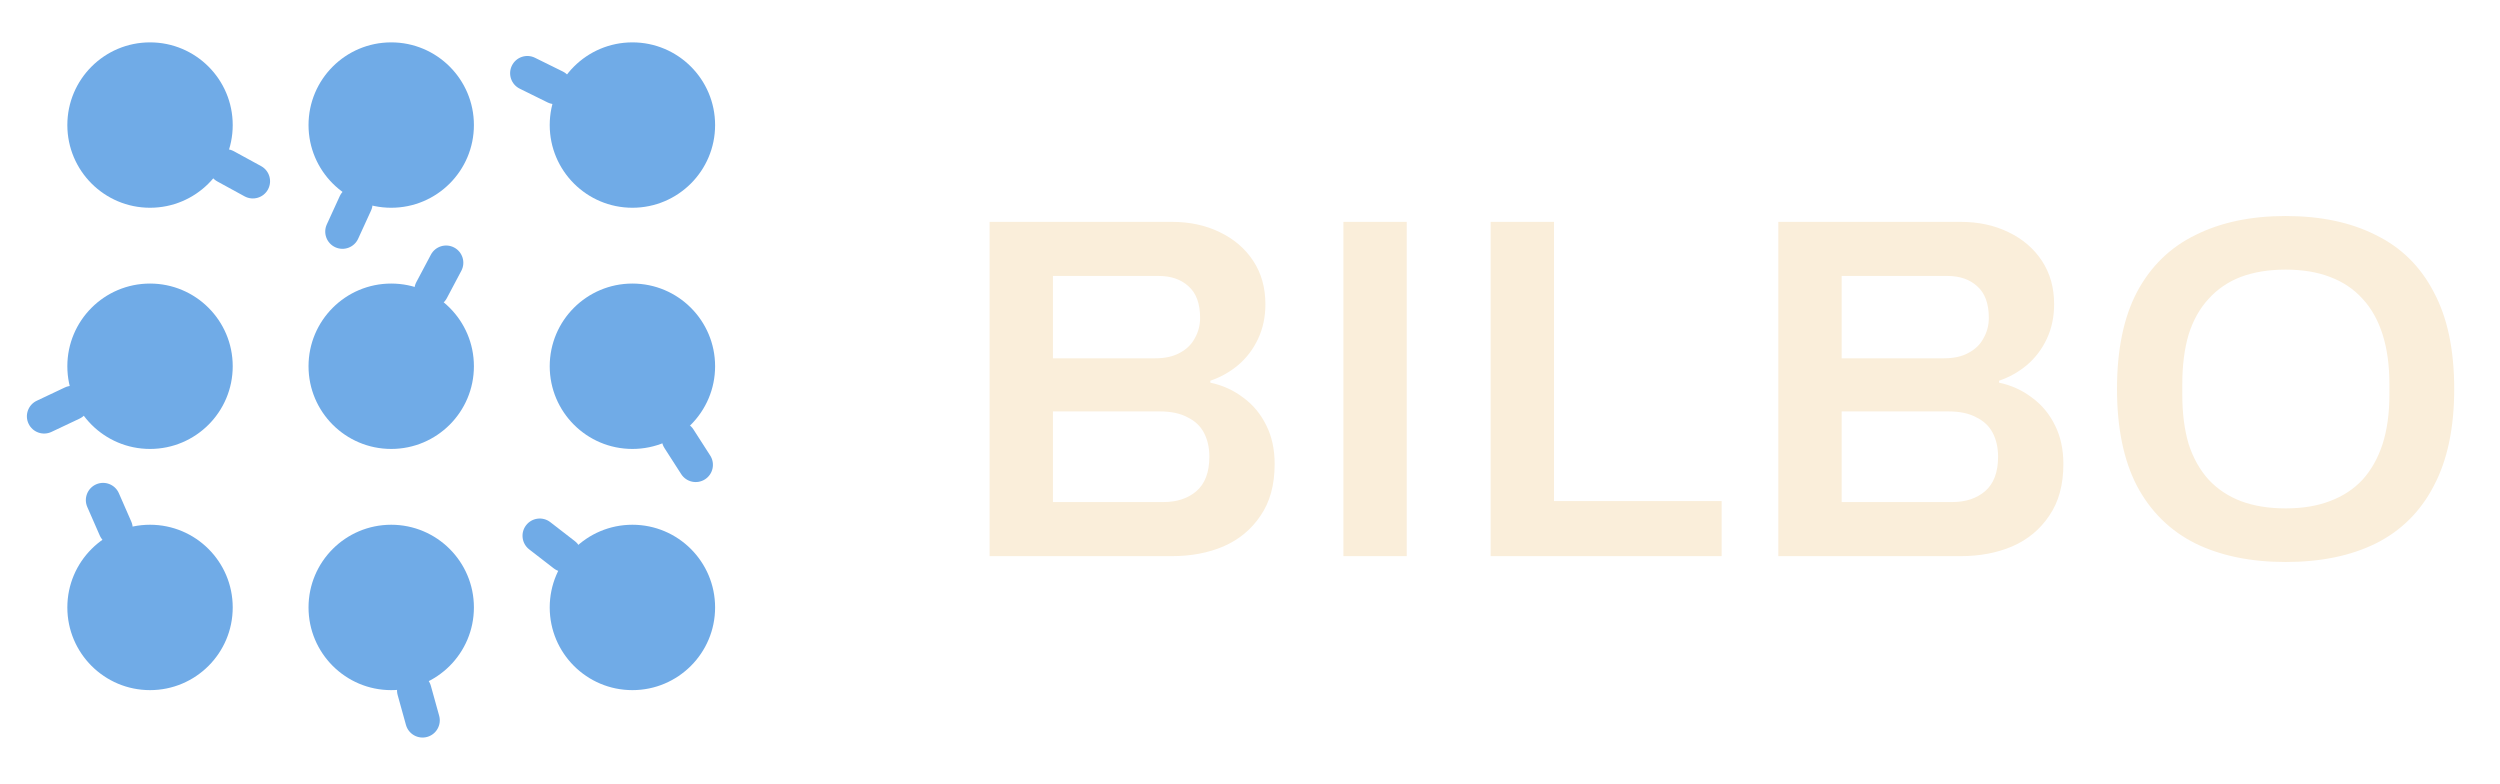
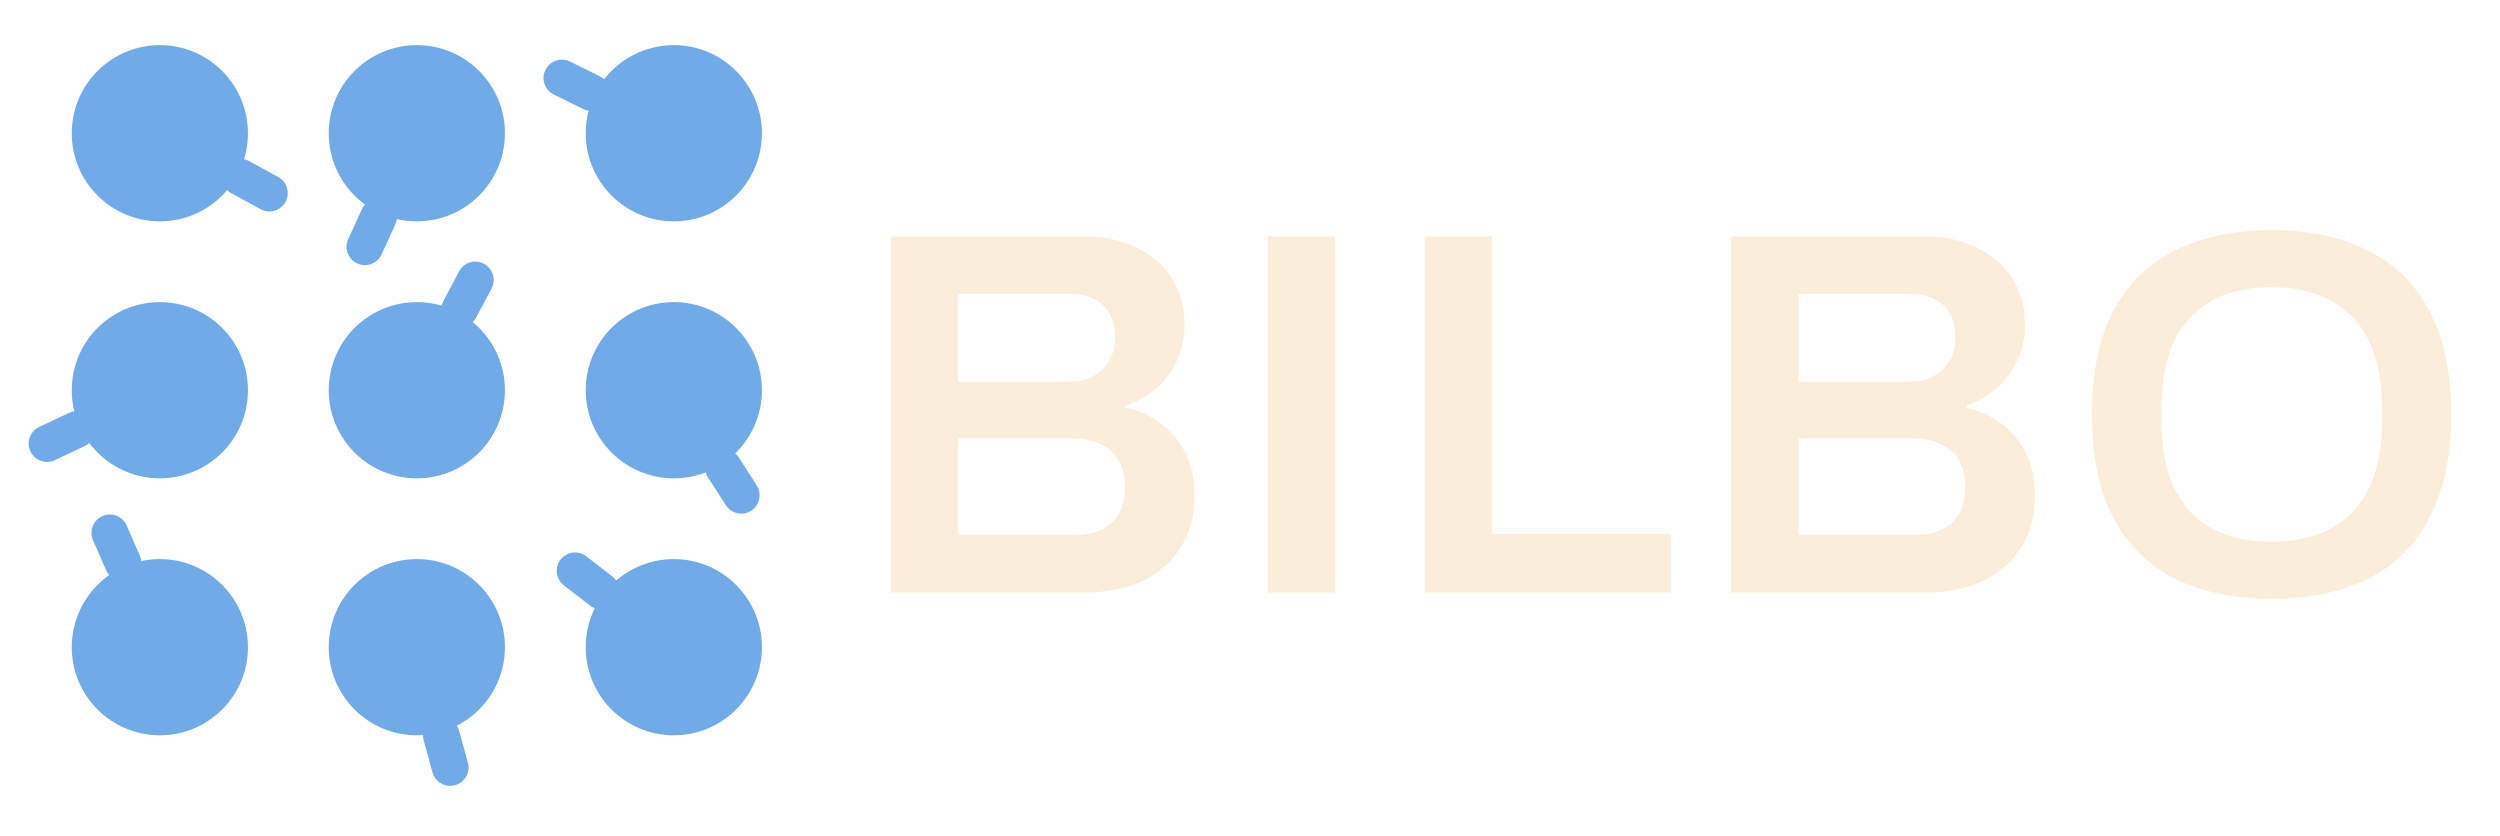
- <svg xmlns="http://www.w3.org/2000/svg" width="472" height="148" viewBox="0 0 472 148" fill="none">
+ <svg xmlns="http://www.w3.org/2000/svg" width="443" height="148" viewBox="0 0 443 148" fill="none">
  <g id="Export grid">
    <g id="bilbo-lockup-grid">
      <g id="Group">
        <circle id="Head" cx="28.326" cy="23.612" r="15.612" fill="#70ABE7" />
        <rect id="Tail direction" x="41.303" y="26.995" width="12.36" height="6.505" rx="3.253" transform="rotate(28.6479 41.3034 26.9954)" fill="#70ABE7" />
        <circle id="Head_2" cx="73.862" cy="23.612" r="15.612" fill="#70ABE7" />
        <rect id="Tail direction_2" x="71.406" y="36.796" width="12.36" height="6.505" rx="3.253" transform="rotate(114.592 71.4059 36.7961)" fill="#70ABE7" />
        <circle id="Head_3" cx="119.399" cy="23.612" r="15.612" fill="#70ABE7" />
        <rect id="Tail direction_3" x="106.292" y="20.772" width="12.36" height="6.505" rx="3.253" transform="rotate(-153.735 106.292 20.7717)" fill="#70ABE7" />
        <circle id="Head_4" cx="28.326" cy="69.148" r="15.612" fill="#70ABE7" />
        <rect id="Tail direction_4" x="17.954" y="77.649" width="12.36" height="6.505" rx="3.253" transform="rotate(154.699 17.9543 77.6492)" fill="#70ABE7" />
        <circle id="Head_5" cx="73.862" cy="69.148" r="15.612" fill="#70ABE7" />
        <rect id="Tail direction_5" x="77.085" y="56.13" width="12.36" height="6.505" rx="3.253" transform="rotate(-62.0619 77.0845 56.1304)" fill="#70ABE7" />
        <circle id="Head_6" cx="119.399" cy="69.148" r="15.612" fill="#70ABE7" />
        <rect id="Tail direction_6" x="129.165" y="78.339" width="12.36" height="6.505" rx="3.253" transform="rotate(57.2958 129.165 78.3389)" fill="#70ABE7" />
        <circle id="Head_7" cx="28.326" cy="114.684" r="15.612" fill="#70ABE7" />
        <rect id="Tail direction_7" x="20.132" y="104.068" width="12.36" height="6.505" rx="3.253" transform="rotate(-113.628 20.132 104.068)" fill="#70ABE7" />
        <circle id="Head_8" cx="73.862" cy="114.684" r="15.612" fill="#70ABE7" />
        <rect id="Tail direction_8" x="80.477" y="126.351" width="12.36" height="6.505" rx="3.253" transform="rotate(74.4845 80.4768 126.351)" fill="#70ABE7" />
        <circle id="Head_9" cx="119.399" cy="114.684" r="15.612" fill="#70ABE7" />
        <rect id="Tail direction_9" x="107.118" y="109.297" width="12.36" height="6.505" rx="3.253" transform="rotate(-142.276 107.118 109.297)" fill="#70ABE7" />
      </g>
-       <path id="BILBO" d="M186.835 105V41.888H221.243C224.616 41.888 227.622 42.532 230.259 43.82C232.958 45.108 235.074 46.917 236.607 49.248C238.14 51.579 238.907 54.308 238.907 57.436C238.907 59.828 238.447 62.005 237.527 63.968C236.607 65.931 235.35 67.587 233.755 68.936C232.222 70.224 230.474 71.205 228.511 71.88V72.248C230.842 72.739 232.927 73.689 234.767 75.1C236.607 76.449 238.048 78.197 239.091 80.344C240.134 82.429 240.655 84.852 240.655 87.612C240.655 91.537 239.766 94.788 237.987 97.364C236.27 99.94 233.939 101.872 230.995 103.16C228.112 104.387 224.862 105 221.243 105H186.835ZM198.795 94.788H219.679C222.194 94.788 224.248 94.113 225.843 92.764C227.499 91.353 228.327 89.176 228.327 86.232C228.327 84.515 227.99 83.012 227.315 81.724C226.64 80.436 225.598 79.455 224.187 78.78C222.838 78.044 221.09 77.676 218.943 77.676H198.795V94.788ZM198.795 67.648H218.115C219.955 67.648 221.488 67.311 222.715 66.636C224.003 65.961 224.954 65.041 225.567 63.876C226.242 62.711 226.579 61.423 226.579 60.012C226.579 57.313 225.843 55.32 224.371 54.032C222.96 52.744 221.09 52.1 218.759 52.1H198.795V67.648ZM253.632 105V41.888H265.592V105H253.632ZM281.437 105V41.888H293.397V94.604H325.045V105H281.437ZM335.746 105V41.888H370.154C373.527 41.888 376.532 42.532 379.17 43.82C381.868 45.108 383.984 46.917 385.518 49.248C387.051 51.579 387.818 54.308 387.818 57.436C387.818 59.828 387.358 62.005 386.438 63.968C385.518 65.931 384.26 67.587 382.666 68.936C381.132 70.224 379.384 71.205 377.422 71.88V72.248C379.752 72.739 381.838 73.689 383.678 75.1C385.518 76.449 386.959 78.197 388.002 80.344C389.044 82.429 389.566 84.852 389.566 87.612C389.566 91.537 388.676 94.788 386.898 97.364C385.18 99.94 382.85 101.872 379.906 103.16C377.023 104.387 373.772 105 370.154 105H335.746ZM347.706 94.788H368.59C371.104 94.788 373.159 94.113 374.754 92.764C376.41 91.353 377.238 89.176 377.238 86.232C377.238 84.515 376.9 83.012 376.226 81.724C375.551 80.436 374.508 79.455 373.098 78.78C371.748 78.044 370 77.676 367.854 77.676H347.706V94.788ZM347.706 67.648H367.026C368.866 67.648 370.399 67.311 371.626 66.636C372.914 65.961 373.864 65.041 374.478 63.876C375.152 62.711 375.49 61.423 375.49 60.012C375.49 57.313 374.754 55.32 373.282 54.032C371.871 52.744 370 52.1 367.67 52.1H347.706V67.648ZM431.523 106.104C424.96 106.104 419.287 104.939 414.503 102.608C409.719 100.216 406.039 96.597 403.463 91.752C400.948 86.907 399.691 80.804 399.691 73.444C399.691 66.023 400.948 59.92 403.463 55.136C406.039 50.291 409.719 46.703 414.503 44.372C419.287 41.98 424.96 40.784 431.523 40.784C438.147 40.784 443.82 41.98 448.543 44.372C453.327 46.703 456.976 50.291 459.491 55.136C462.067 59.92 463.355 66.023 463.355 73.444C463.355 80.804 462.067 86.907 459.491 91.752C456.976 96.597 453.327 100.216 448.543 102.608C443.82 104.939 438.147 106.104 431.523 106.104ZM431.523 95.984C434.712 95.984 437.503 95.524 439.895 94.604C442.348 93.684 444.403 92.335 446.059 90.556C447.715 88.716 448.972 86.477 449.831 83.84C450.689 81.141 451.119 78.044 451.119 74.548V72.524C451.119 68.967 450.689 65.839 449.831 63.14C448.972 60.441 447.715 58.203 446.059 56.424C444.403 54.584 442.348 53.204 439.895 52.284C437.503 51.364 434.712 50.904 431.523 50.904C428.333 50.904 425.512 51.364 423.059 52.284C420.667 53.204 418.643 54.584 416.987 56.424C415.331 58.203 414.073 60.441 413.215 63.14C412.417 65.839 412.019 68.967 412.019 72.524V74.548C412.019 78.044 412.417 81.141 413.215 83.84C414.073 86.477 415.331 88.716 416.987 90.556C418.643 92.335 420.667 93.684 423.059 94.604C425.512 95.524 428.333 95.984 431.523 95.984Z" fill="#FAEEDA" />
+       <path id="BILBO" d="M186.835 105V41.888H221.243C224.616 41.888 227.622 42.532 230.259 43.82C232.958 45.108 235.074 46.917 236.607 49.248C238.14 51.579 238.907 54.308 238.907 57.436C238.907 59.828 238.447 62.005 237.527 63.968C236.607 65.931 235.35 67.587 233.755 68.936C232.222 70.224 230.474 71.205 228.511 71.88V72.248C230.842 72.739 232.927 73.689 234.767 75.1C236.607 76.449 238.048 78.197 239.091 80.344C240.134 82.429 240.655 84.852 240.655 87.612C240.655 91.537 239.766 94.788 237.987 97.364C236.27 99.94 233.939 101.872 230.995 103.16C228.112 104.387 224.862 105 221.243 105H186.835ZM198.795 94.788H219.679C222.194 94.788 224.248 94.113 225.843 92.764C227.499 91.353 228.327 89.176 228.327 86.232C228.327 84.515 227.99 83.012 227.315 81.724C226.64 80.436 225.598 79.455 224.187 78.78C222.838 78.044 221.09 77.676 218.943 77.676H198.795V94.788ZM198.795 67.648H218.115C219.955 67.648 221.488 67.311 222.715 66.636C224.003 65.961 224.954 65.041 225.567 63.876C226.242 62.711 226.579 61.423 226.579 60.012C226.579 57.313 225.843 55.32 224.371 54.032C222.96 52.744 221.09 52.1 218.759 52.1H198.795V67.648ZM253.632 105V41.888H265.592V105H253.632ZM281.437 105V41.888H293.397V94.604H325.045V105H281.437ZM335.746 105V41.888H370.154C373.527 41.888 376.532 42.532 379.17 43.82C381.868 45.108 383.984 46.917 385.518 49.248C387.051 51.579 387.818 54.308 387.818 57.436C387.818 59.828 387.358 62.005 386.438 63.968C385.518 65.931 384.26 67.587 382.666 68.936C381.132 70.224 379.384 71.205 377.422 71.88V72.248C379.752 72.739 381.838 73.689 383.678 75.1C385.518 76.449 386.959 78.197 388.002 80.344C389.044 82.429 389.566 84.852 389.566 87.612C389.566 91.537 388.676 94.788 386.898 97.364C385.18 99.94 382.85 101.872 379.906 103.16C377.023 104.387 373.772 105 370.154 105H335.746ZM347.706 94.788H368.59C371.104 94.788 373.159 94.113 374.754 92.764C376.41 91.353 377.238 89.176 377.238 86.232C377.238 84.515 376.9 83.012 376.226 81.724C375.551 80.436 374.508 79.455 373.098 78.78C371.748 78.044 370 77.676 367.854 77.676H347.706V94.788ZM347.706 67.648H367.026C368.866 67.648 370.399 67.311 371.626 66.636C372.914 65.961 373.864 65.041 374.478 63.876C375.152 62.711 375.49 61.423 375.49 60.012C375.49 57.313 374.754 55.32 373.282 54.032C371.871 52.744 370 52.1 367.67 52.1H347.706V67.648ZM431.523 106.104C424.96 106.104 419.287 104.939 414.503 102.608C409.719 100.216 406.039 96.597 403.463 91.752C400.948 86.907 399.691 80.804 399.691 73.444C399.691 66.023 400.948 59.92 403.463 55.136C406.039 50.291 409.719 46.703 414.503 44.372C419.287 41.98 424.96 40.784 431.523 40.784C438.147 40.784 443.82 41.98 448.543 44.372C453.327 46.703 456.976 50.291 459.491 55.136C462.067 59.92 463.355 66.023 463.355 73.444C463.355 80.804 462.067 86.907 459.491 91.752C456.976 96.597 453.327 100.216 448.543 102.608C443.82 104.939 438.147 106.104 431.523 106.104ZM431.523 95.984C434.712 95.984 437.503 95.524 439.895 94.604C442.348 93.684 444.403 92.335 446.059 90.556C447.715 88.716 448.972 86.477 449.831 83.84C450.689 81.141 451.119 78.044 451.119 74.548V72.524C451.119 68.967 450.689 65.839 449.831 63.14C448.972 60.441 447.715 58.203 446.059 56.424C444.403 54.584 442.348 53.204 439.895 52.284C437.503 51.364 434.712 50.904 431.523 50.904C428.333 50.904 425.512 51.364 423.059 52.284C420.667 53.204 418.643 54.584 416.987 56.424C415.331 58.203 414.073 60.441 413.215 63.14C412.417 65.839 412.019 68.967 412.019 72.524V74.548C412.019 78.044 412.417 81.141 413.215 83.84C414.073 86.477 415.331 88.716 416.987 90.556C418.643 92.335 420.667 93.684 423.059 94.604C425.512 95.524 428.333 95.984 431.523 95.984Z" fill="#FAEEDA" transform="translate(-29,0)" />
    </g>
  </g>
</svg>
